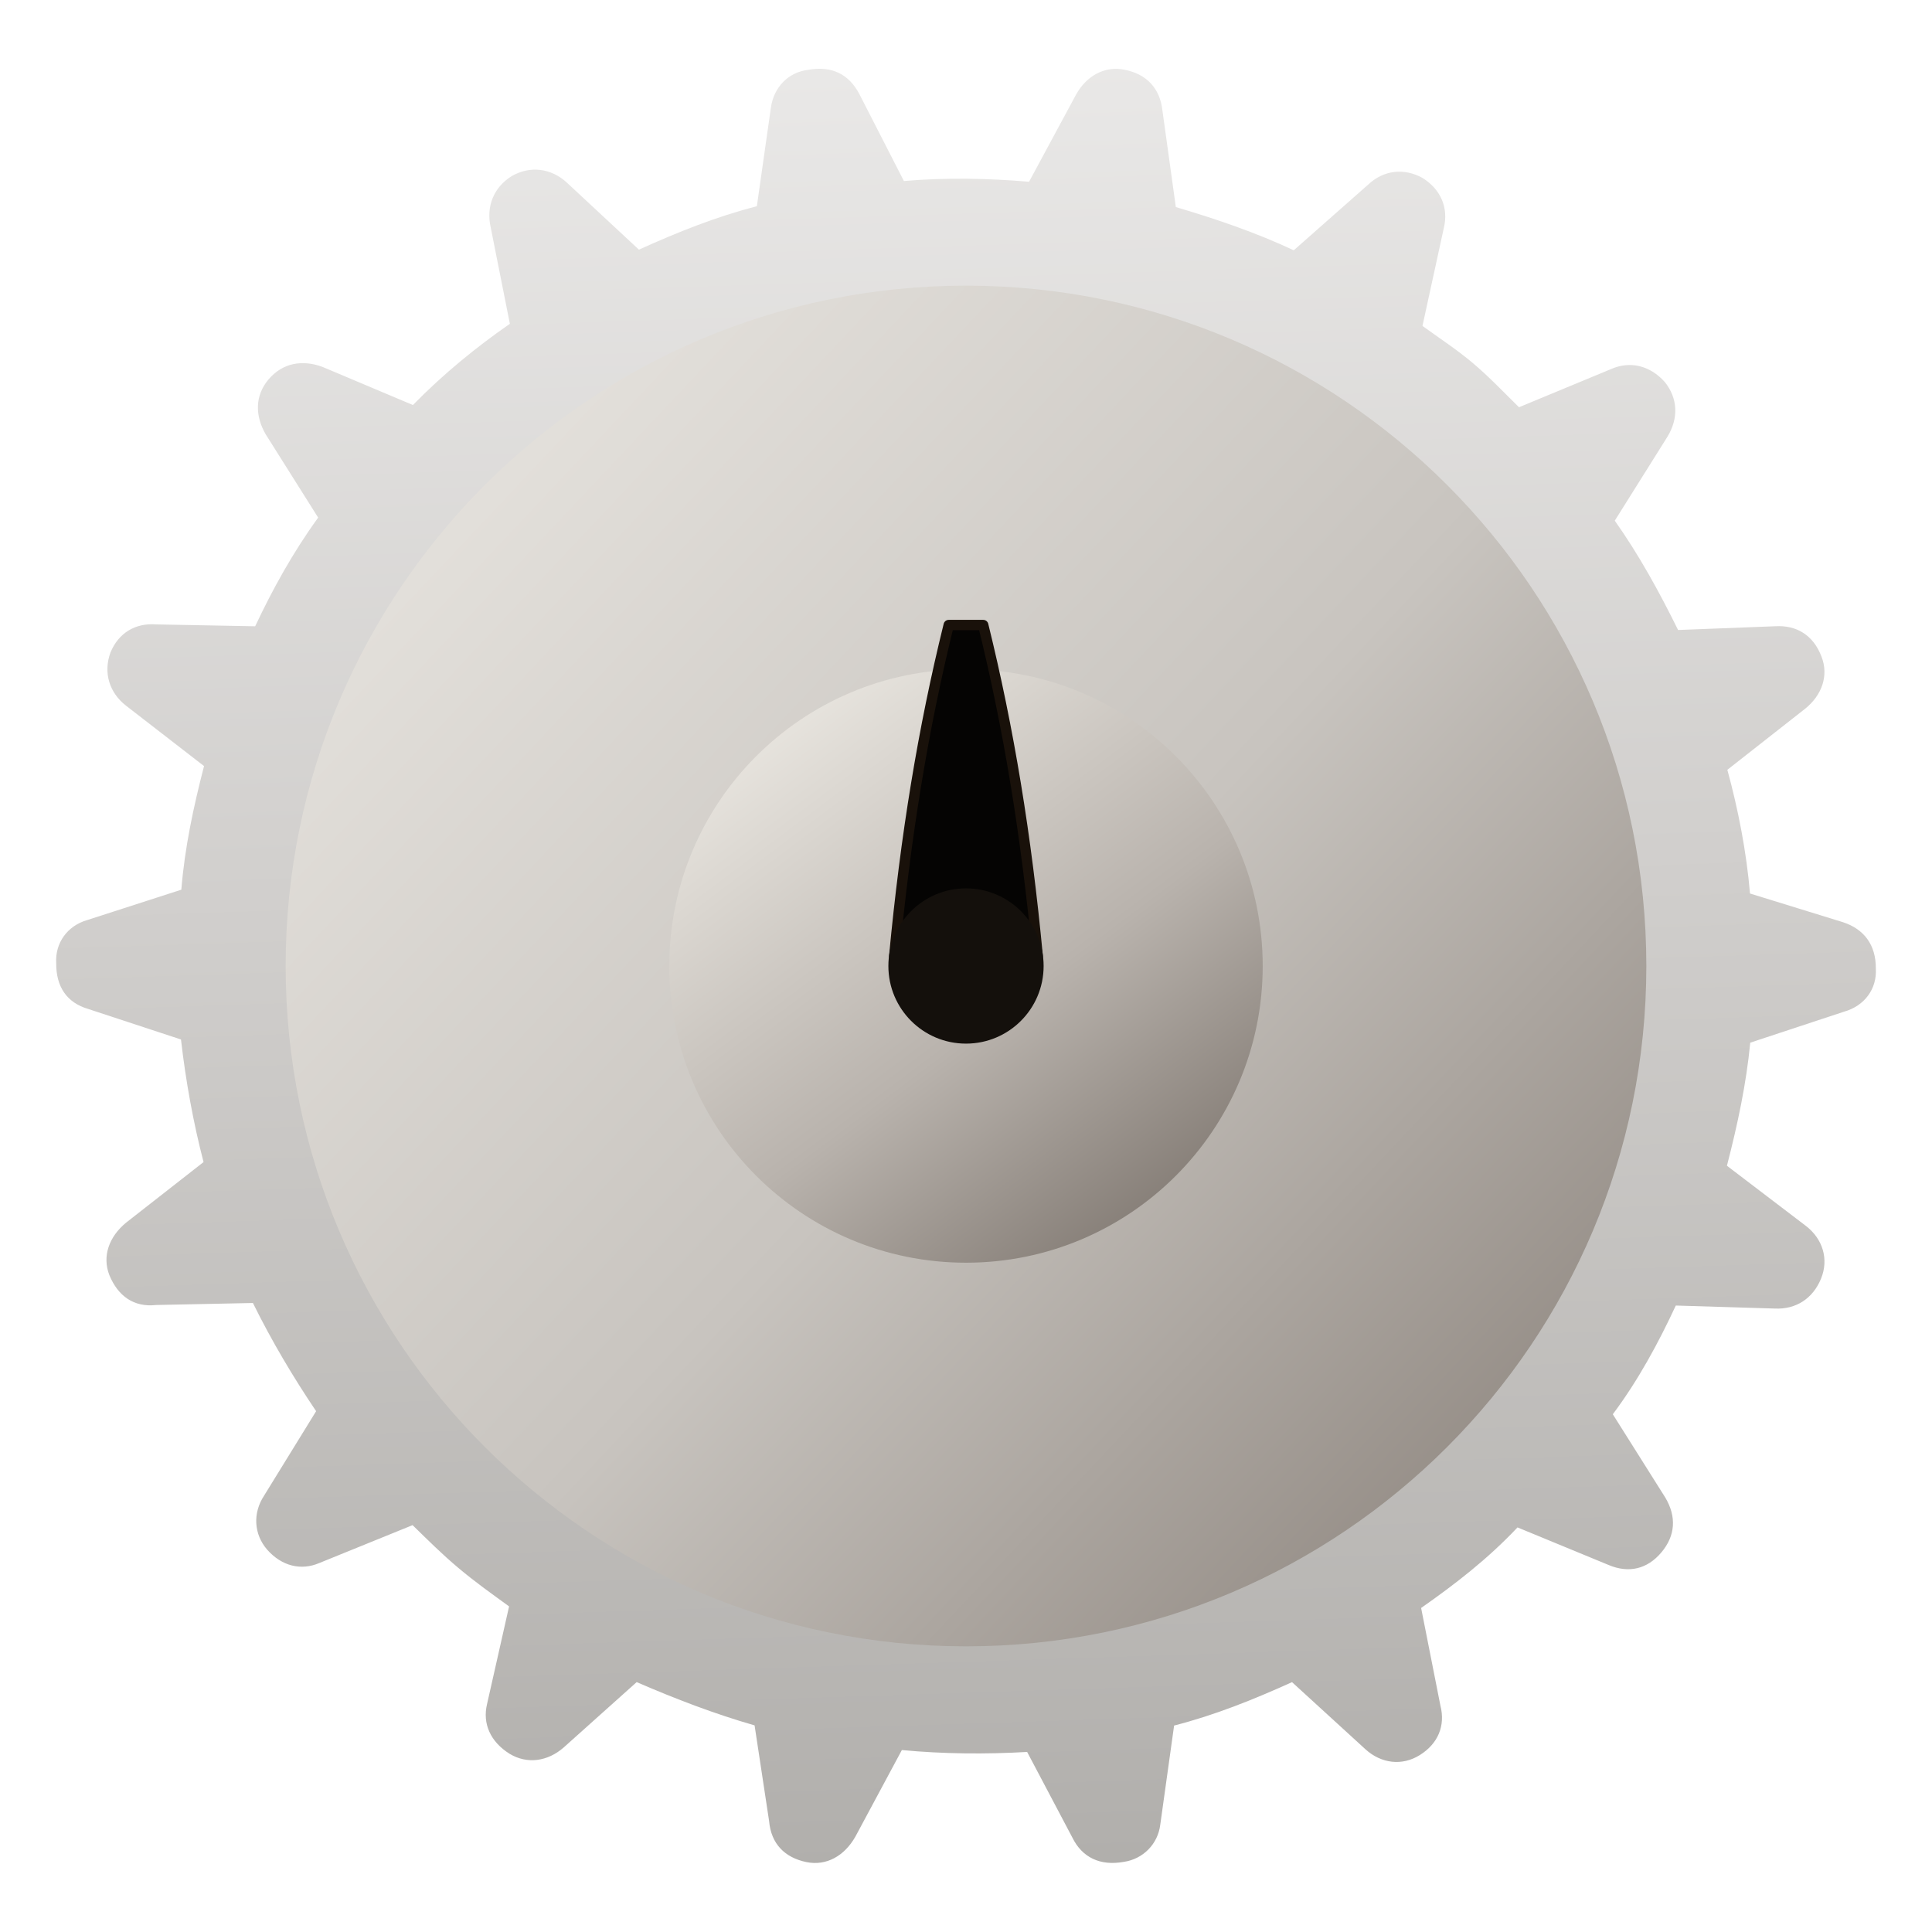
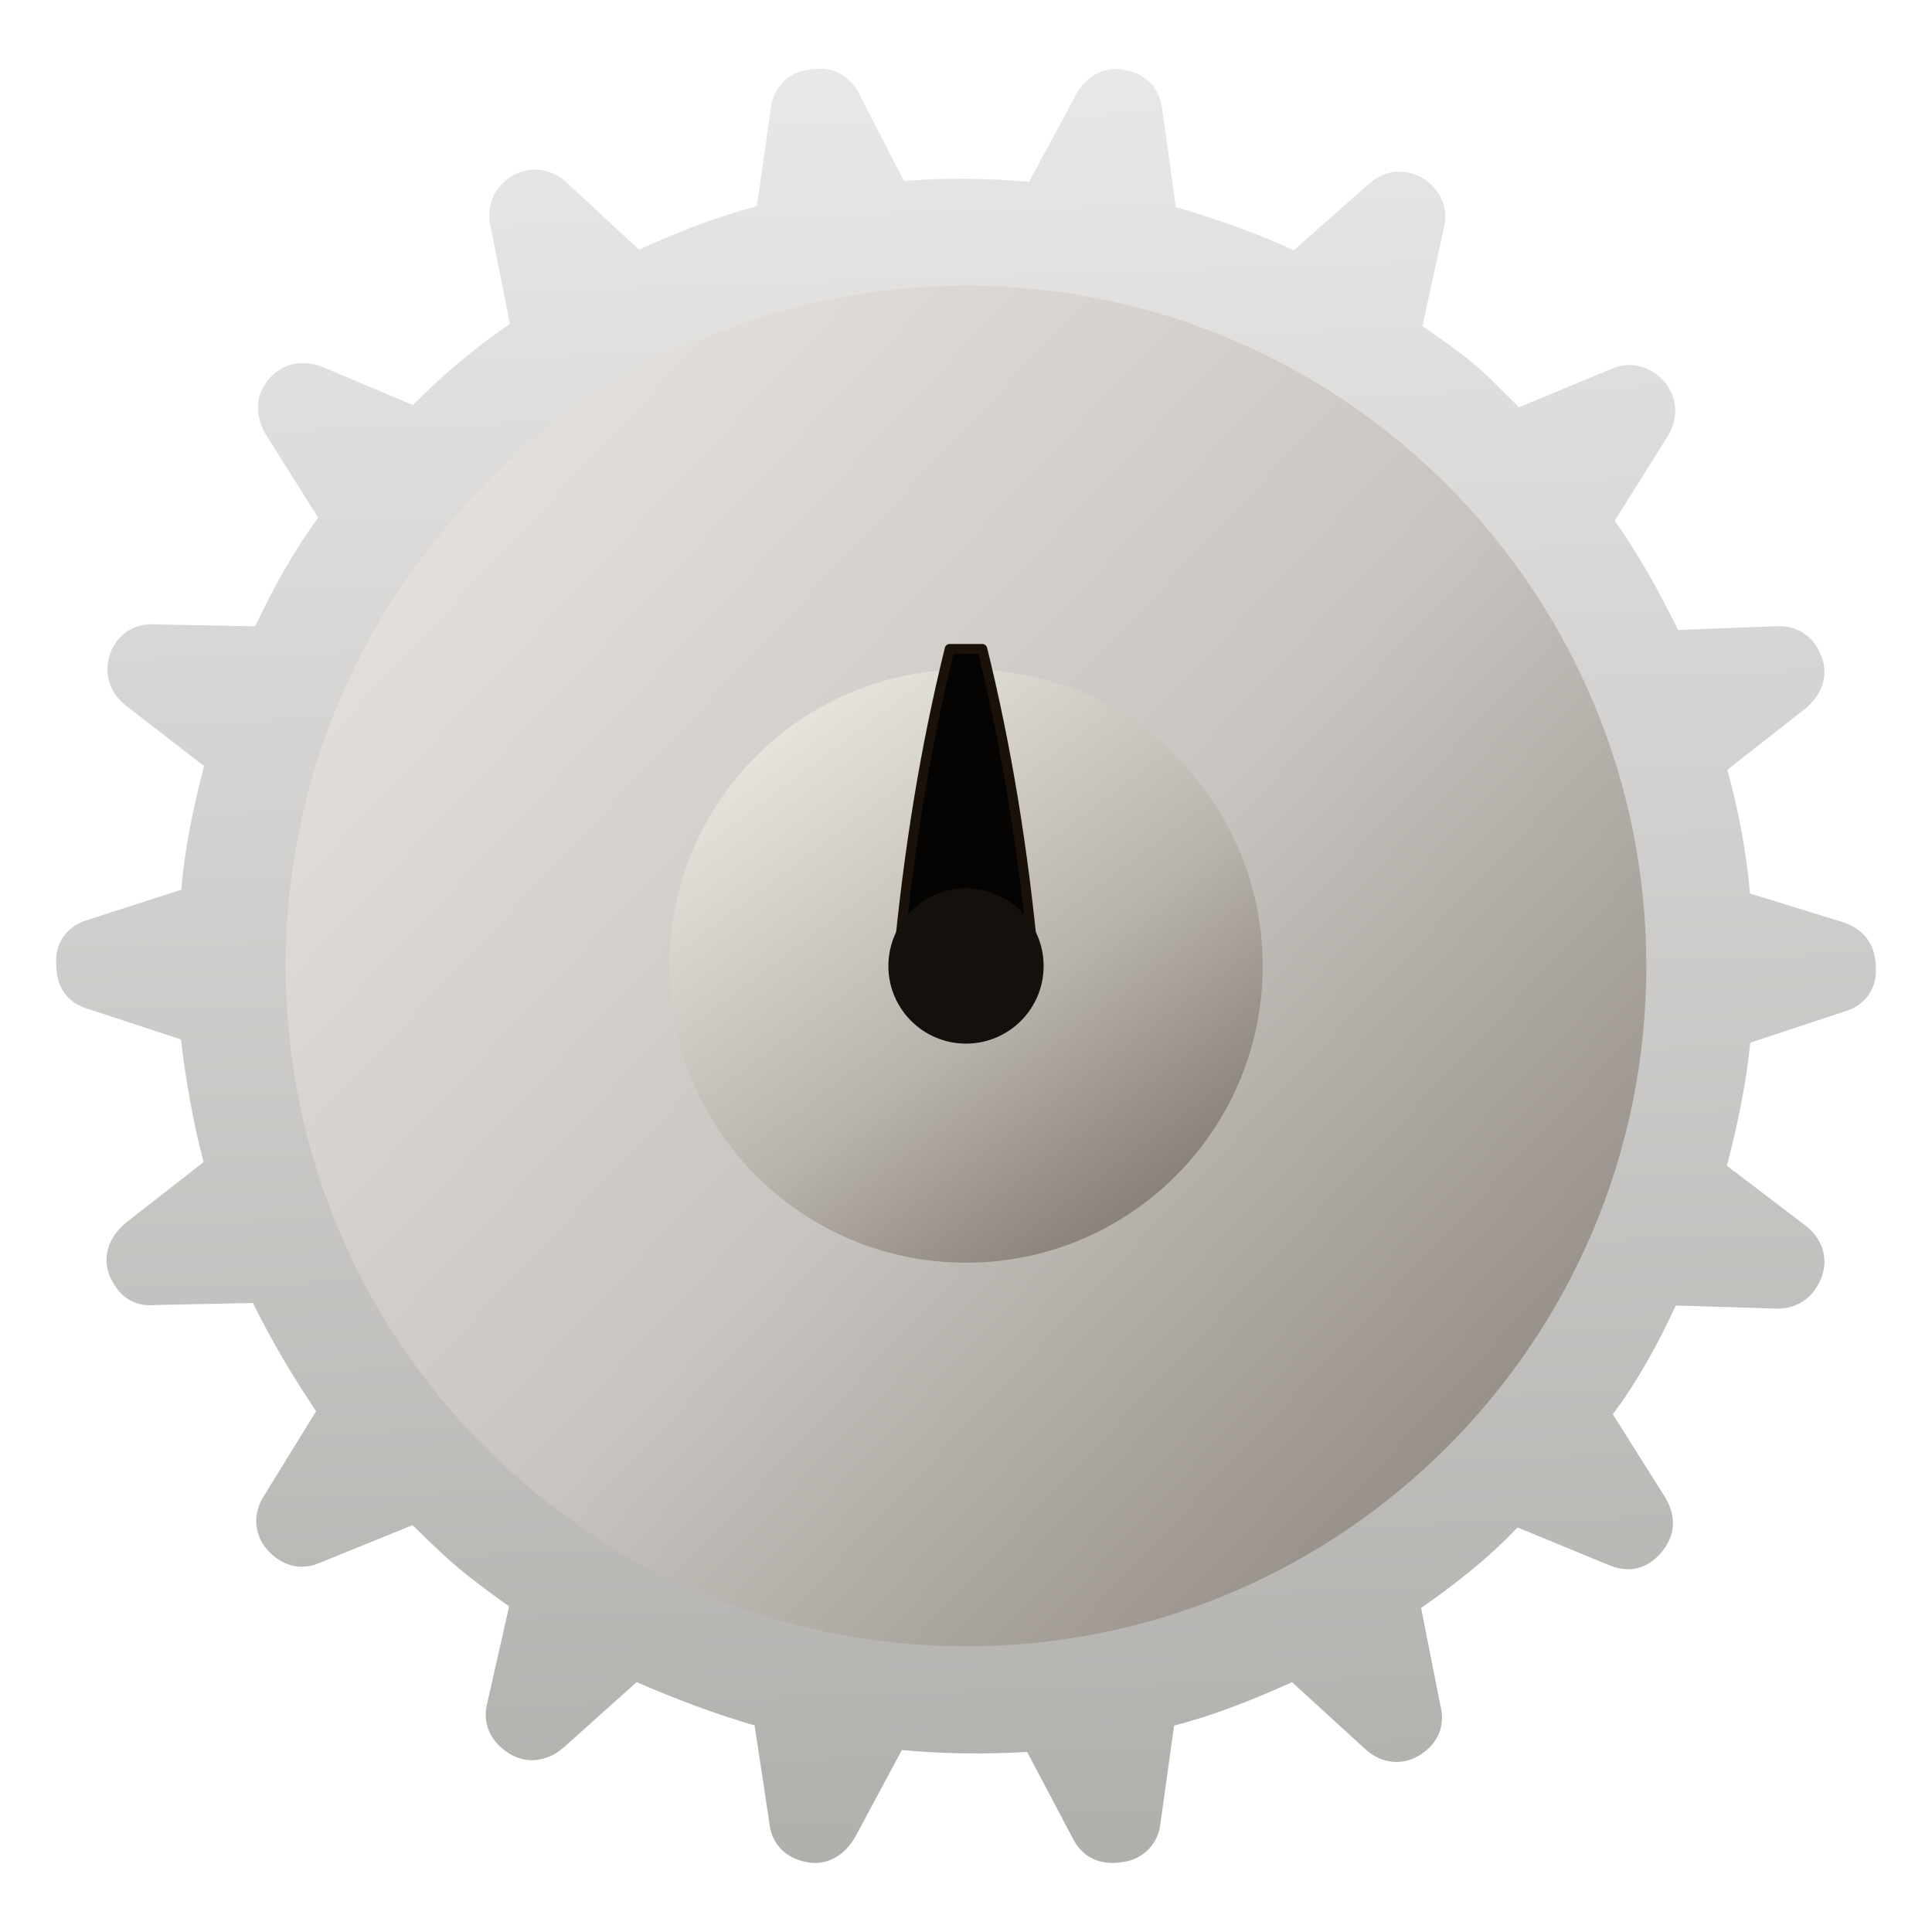
<svg xmlns="http://www.w3.org/2000/svg" width="24" height="24" viewBox="0 0 46 46" version="1.1" id="gearSmall">
  <defs id="defs5">
    <linearGradient id="gearSmallBody" x1="10" y1="8" x2="46" y2="48" gradientUnits="userSpaceOnUse" gradientTransform="rotate(-139.9,27.98803,27.99405)">
      <stop offset="0" style="stop-color:#b0aeab;stop-opacity:1" id="stop1" />
      <stop offset="0.55" style="stop-color:#d1cfcd;stop-opacity:1" id="stop2" />
      <stop offset="1" style="stop-color:#eae9e8;stop-opacity:1" id="stop3" />
    </linearGradient>
    <linearGradient id="gearSmallHub" x1="22" y1="20" x2="34" y2="36" gradientUnits="userSpaceOnUse">
      <stop offset="0" style="stop-color:#ece9e3;stop-opacity:1" id="stop4" />
      <stop offset="0.58" style="stop-color:#b9b3ad;stop-opacity:1" id="stop5" />
      <stop offset="1" style="stop-color:#7f7770;stop-opacity:1" id="stop6" />
    </linearGradient>
    <linearGradient id="gearSmallFace" x1="11" y1="12" x2="45" y2="44" gradientUnits="userSpaceOnUse">
      <stop offset="0" style="stop-color:#e7e4df;stop-opacity:1" id="stop7" />
      <stop offset="0.54" style="stop-color:#c8c4bf;stop-opacity:1" id="stop8" />
      <stop offset="1" style="stop-color:#8f8780;stop-opacity:1" id="stop9" />
    </linearGradient>
  </defs>
  <g transform="scale(0.8214286)" id="g1">
    <path id="gearSmallBodyPath" style="display:inline;fill:url(#gearSmallBody)" d="M 42.687,10.52 C 42.221,10.128 41.745,9.819 41.231,9.447 l 0.621,-2.848 C 41.987,6.039 41.773,5.492 41.229,5.156 40.705,4.868 40.111,4.919 39.649,5.358 l -2.149,1.897 C 36.425,6.749 35.26,6.35 34.082,6.002 L 33.692,3.191 C 33.623,2.581 33.253,2.147 32.593,2.021 32.018,1.904 31.494,2.198 31.191,2.74 L 29.828,5.268 C 28.655,5.169 27.422,5.142 26.2,5.247 L 24.902,2.713 C 24.604,2.157 24.117,1.899 23.429,2.024 22.852,2.091 22.424,2.527 22.343,3.132 L 21.938,5.978 C 20.766,6.278 19.656,6.723 18.519,7.236 L 16.423,5.286 C 15.972,4.876 15.366,4.795 14.827,5.107 14.307,5.435 14.087,5.986 14.223,6.59 l 0.556,2.796 C 13.82,10.051 12.856,10.832 11.969,11.74 L 9.346,10.634 C 8.762,10.418 8.189,10.517 7.781,11.001 7.388,11.467 7.388,12.049 7.701,12.588 l 1.521,2.415 c -0.744,1.028 -1.319,2.076 -1.826,3.15 l -2.865,-0.054 c -0.603,-0.048 -1.094,0.244 -1.328,0.812 -0.216,0.584 -0.033,1.167 0.448,1.542 l 2.263,1.752 c -0.312,1.208 -0.561,2.377 -0.658,3.583 l -2.735,0.883 c -0.568,0.165 -0.925,0.661 -0.892,1.241 -0.006,0.699 0.315,1.154 0.93,1.334 l 2.687,0.884 c 0.135,1.186 0.357,2.415 0.654,3.553 l -2.245,1.756 c -0.497,0.409 -0.698,0.975 -0.485,1.522 0.252,0.61 0.712,0.937 1.355,0.865 l 2.806,-0.058 c 0.543,1.101 1.165,2.146 1.832,3.136 l -1.504,2.441 c -0.339,0.511 -0.303,1.124 0.085,1.573 0.424,0.479 0.984,0.614 1.514,0.386 l 2.701,-1.097 c 0.454,0.443 0.854,0.842 1.32,1.234 0.484,0.408 0.945,0.734 1.477,1.121 l -0.639,2.833 c -0.135,0.561 0.094,1.09 0.656,1.441 0.509,0.306 1.1,0.222 1.565,-0.184 l 2.116,-1.895 c 1.123,0.486 2.258,0.921 3.418,1.254 l 0.421,2.775 c 0.057,0.661 0.457,1.059 1.083,1.188 0.576,0.117 1.099,-0.177 1.417,-0.737 l 1.348,-2.511 c 1.191,0.114 2.439,0.124 3.631,0.055 l 1.311,2.482 c 0.282,0.575 0.803,0.829 1.491,0.704 0.559,-0.081 0.987,-0.517 1.056,-1.072 l 0.402,-2.879 c 1.172,-0.3 2.281,-0.744 3.418,-1.258 l 2.13,1.947 c 0.451,0.41 1.057,0.492 1.578,0.164 0.521,-0.327 0.743,-0.845 0.593,-1.431 l -0.559,-2.83 c 0.973,-0.682 1.925,-1.413 2.794,-2.335 l 2.638,1.088 c 0.587,0.249 1.125,0.12 1.532,-0.364 0.408,-0.484 0.443,-1.036 0.113,-1.59 l -1.521,-2.414 c 0.746,-0.995 1.334,-2.094 1.826,-3.151 l 2.868,0.087 c 0.618,0.03 1.106,-0.294 1.34,-0.863 0.234,-0.569 0.051,-1.152 -0.43,-1.527 l -2.296,-1.749 c 0.312,-1.208 0.561,-2.377 0.676,-3.568 L 53.447,29.325 c 0.601,-0.168 0.958,-0.664 0.925,-1.244 0.007,-0.699 -0.348,-1.151 -0.947,-1.349 L 50.725,25.899 c -0.105,-1.222 -0.342,-2.433 -0.657,-3.586 l 2.26,-1.774 c 0.482,-0.391 0.683,-0.957 0.47,-1.504 -0.237,-0.628 -0.727,-0.919 -1.34,-0.883 l -2.818,0.109 c -0.543,-1.101 -1.135,-2.181 -1.835,-3.169 l 1.522,-2.426 c 0.336,-0.545 0.303,-1.124 -0.07,-1.591 -0.442,-0.494 -1.017,-0.611 -1.546,-0.383 l -2.682,1.112 C 43.574,11.359 43.171,10.928 42.687,10.52 Z M 9.412,34.379 A 19.65,19.65 0 1 0 46.571,21.585 19.65,19.65 0 1 0 9.412,34.379 Z" />
    <circle id="gearSmallFaceFill" cx="28" cy="28" r="19.72" style="fill:url(#gearSmallFace)" />
    <circle id="circle9" cx="28" cy="28" r="8.6" style="display:inline;fill:url(#gearSmallHub)" />
-     <path id="gearTinyPointer" d="m 25.919,27.717 c 0.33,-3.5 0.84,-6.6 1.58,-9.6 h 1 c 0.74,3 1.25,6.1 1.58,9.6 -1.22,0.65 -2.94,0.65 -4.16,0 z" style="fill:#050403;stroke:#19110a;stroke-width:0.3;stroke-linejoin:round" />
+     <path id="gearTinyPointer" d="m 26.029,27.904 c 0.313,-3.316 0.796,-6.253 1.497,-9.096 h 0.947 c 0.701,2.842 1.184,5.78 1.497,9.096 -1.156,0.616 -2.786,0.616 -3.941,0 z" style="fill:#050403;stroke:#19110a;stroke-width:0.284;stroke-linejoin:round" />
    <circle id="gearSmallCenter" cx="28" cy="28" r="2.25" style="fill:#14100c" />
  </g>
</svg>
